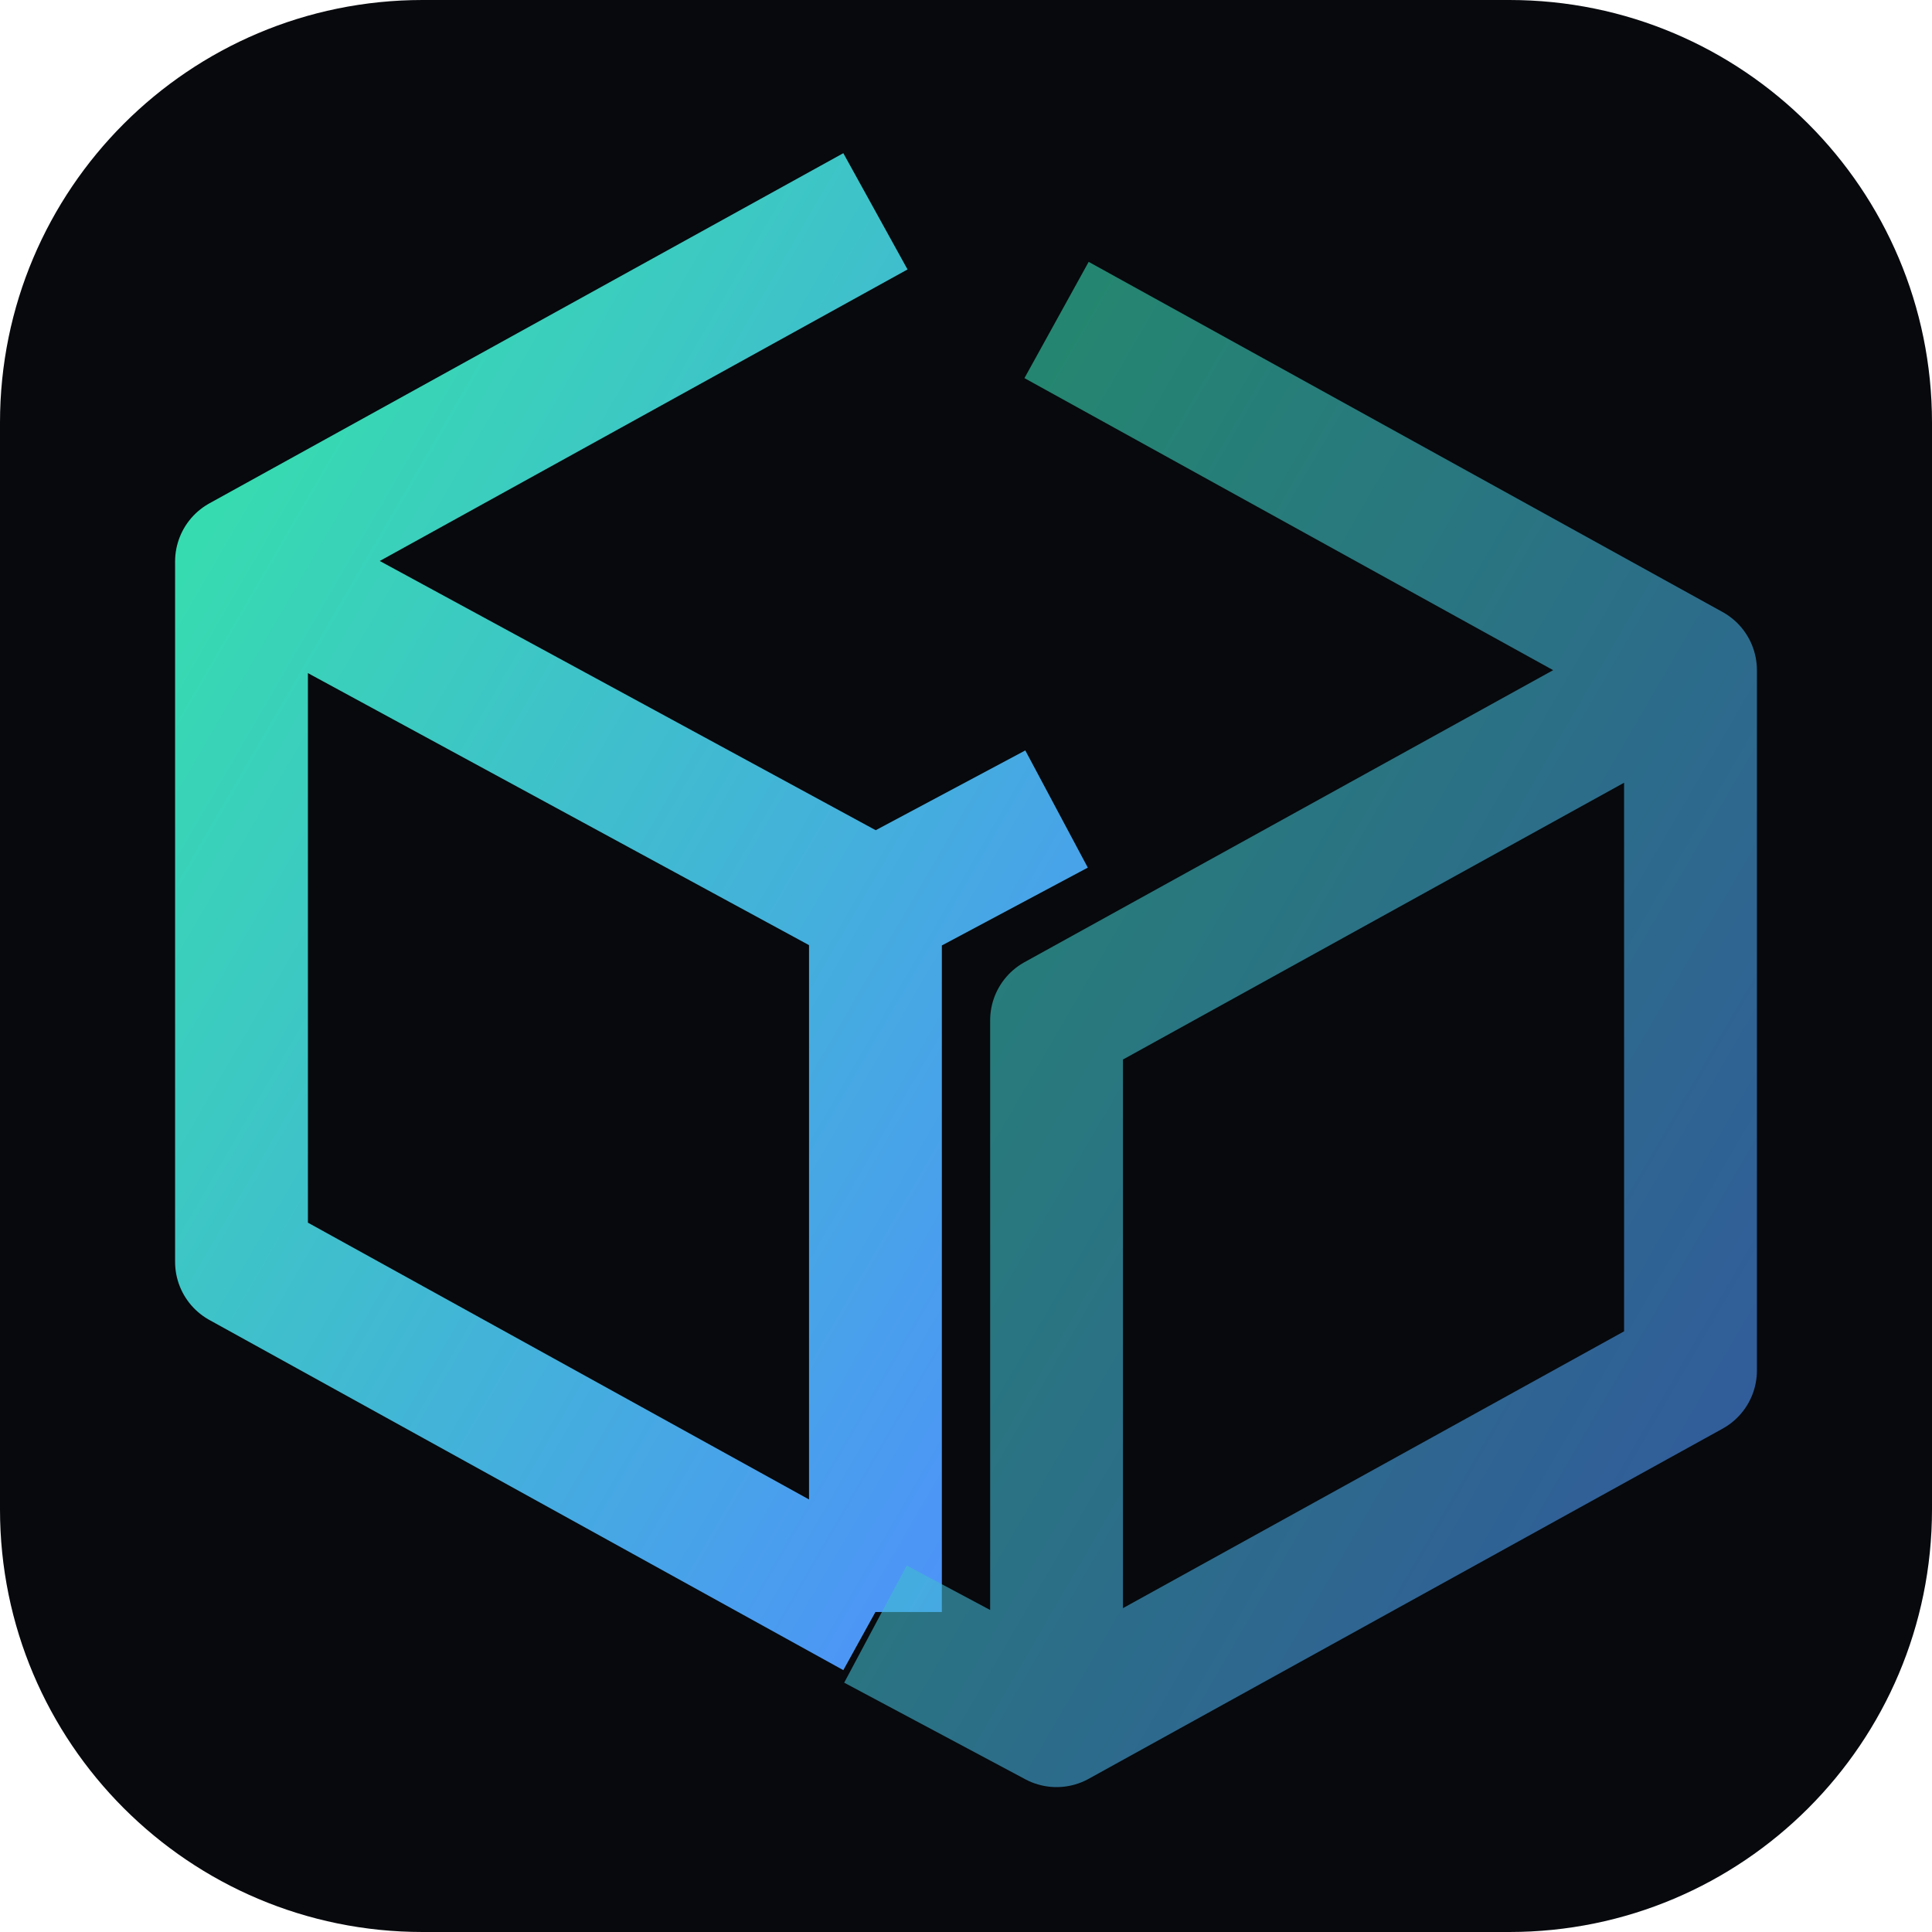
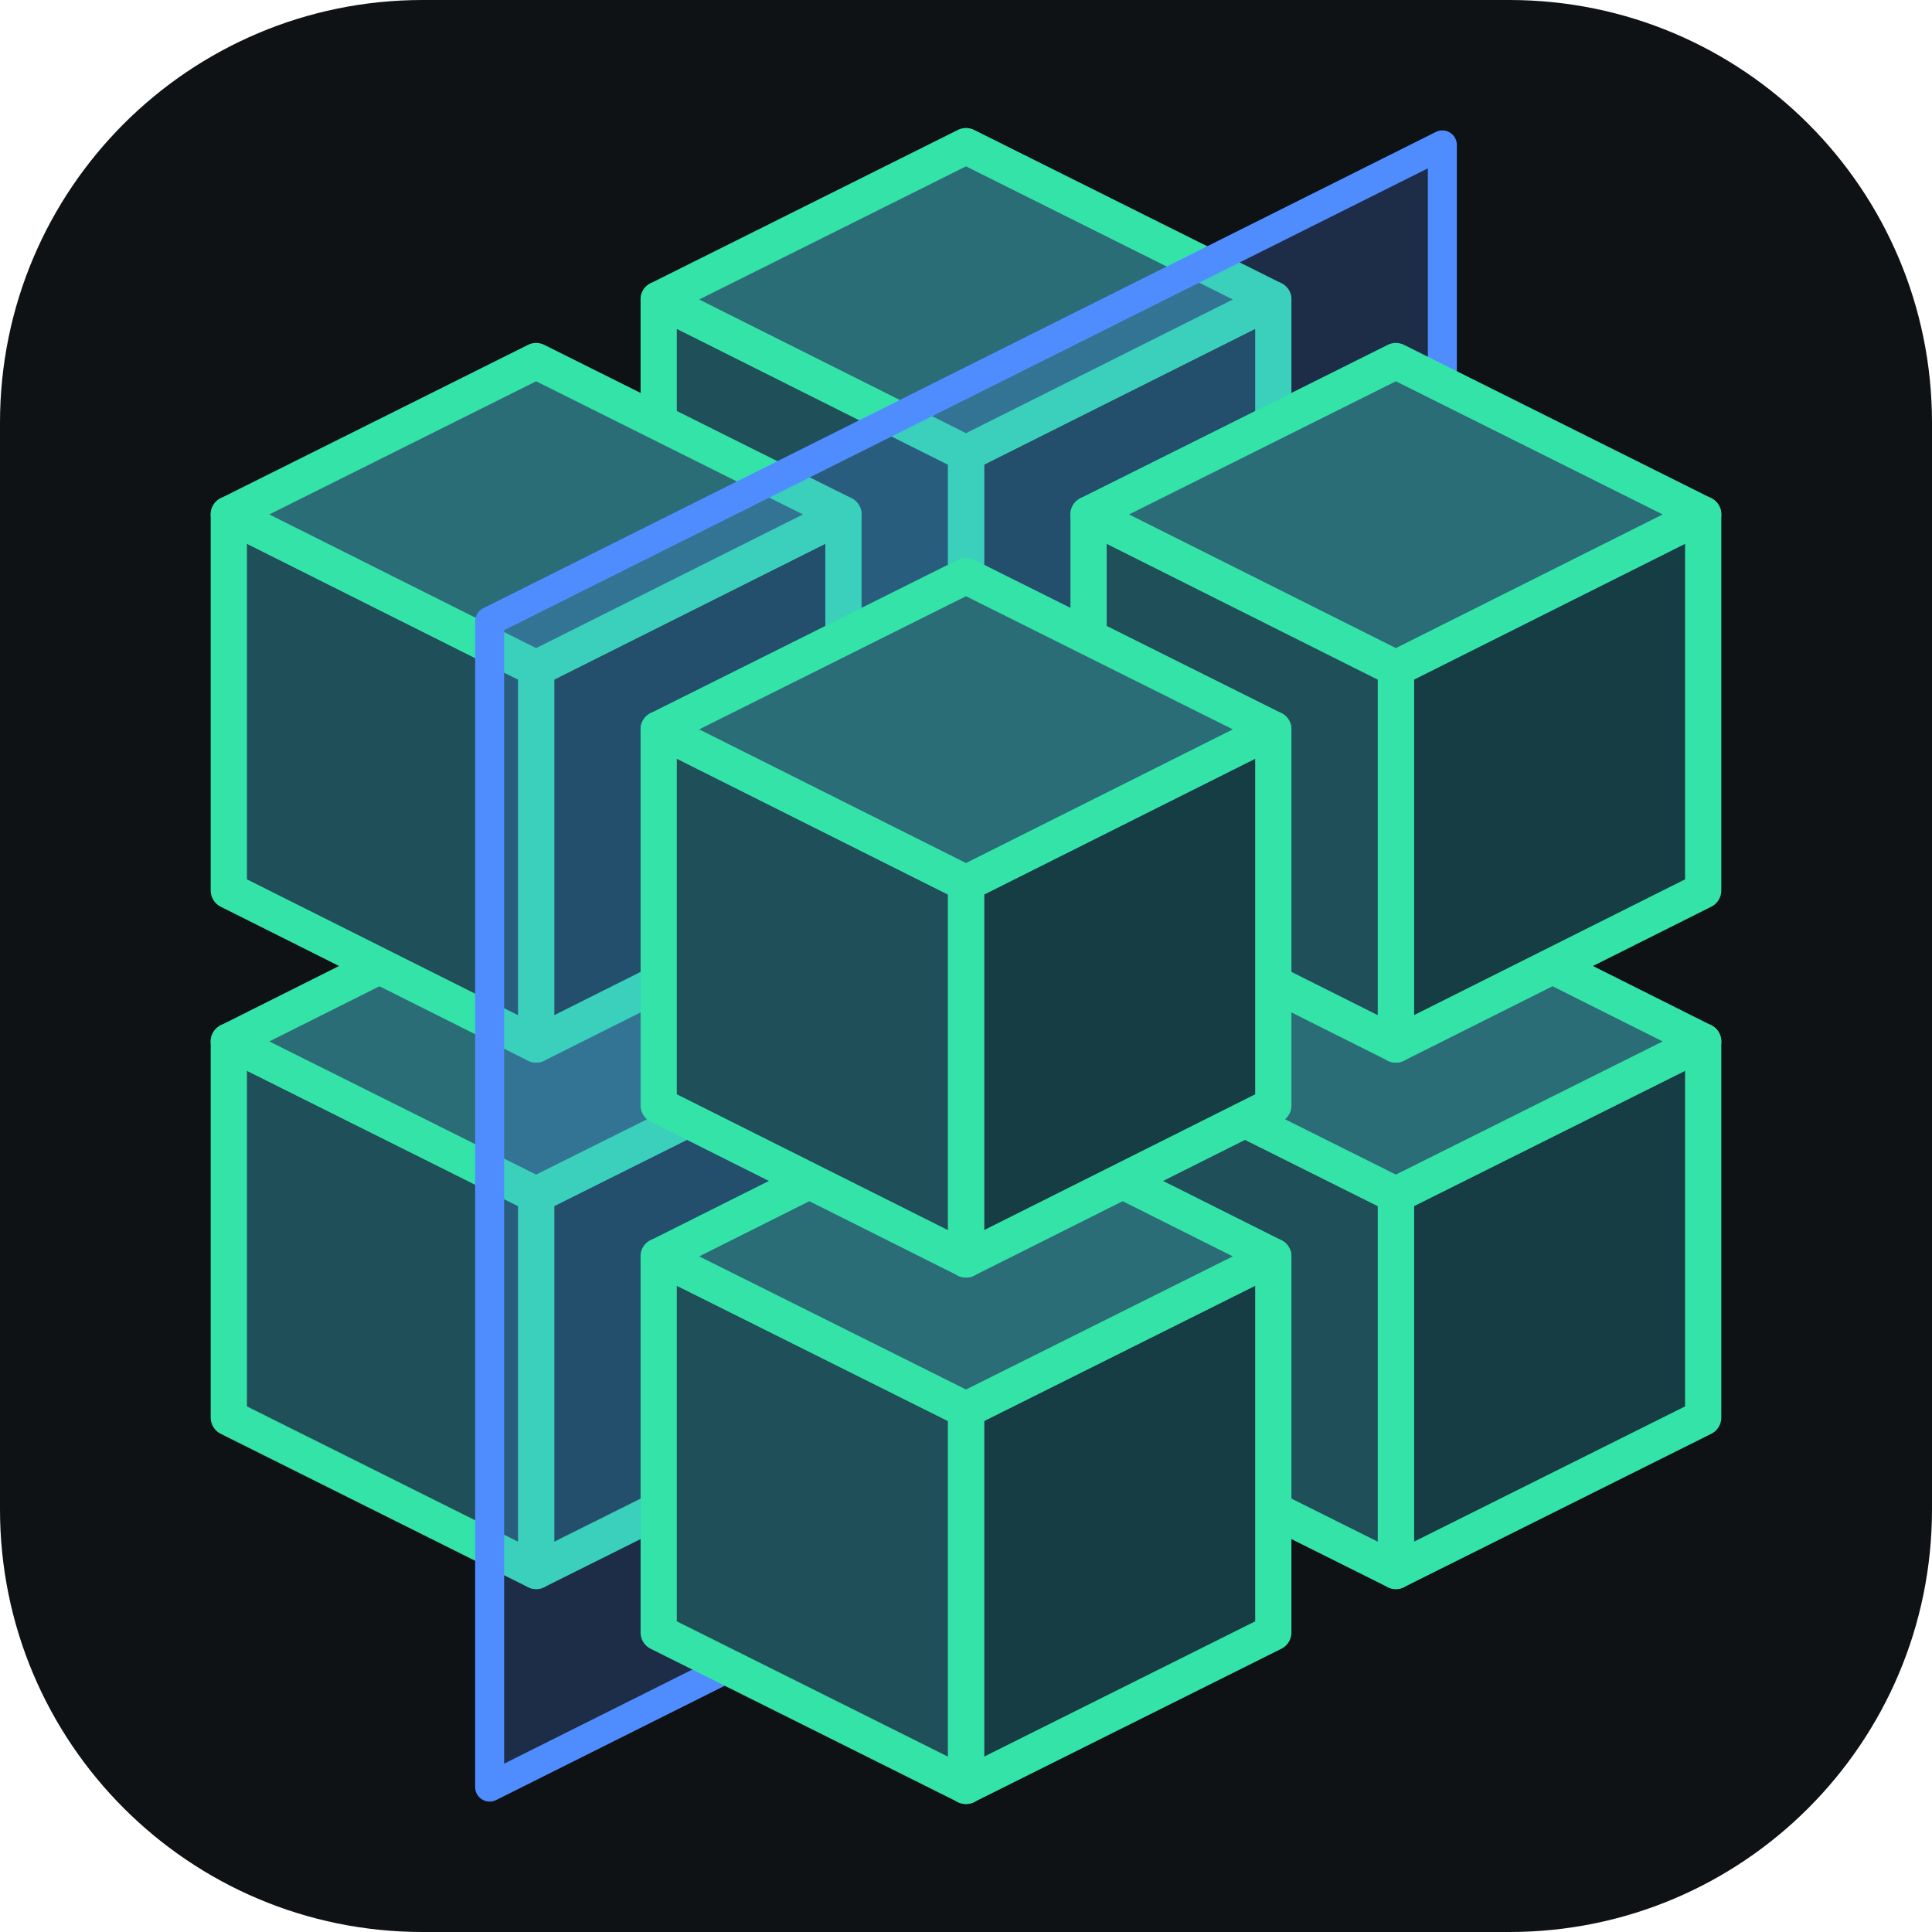
<svg xmlns="http://www.w3.org/2000/svg" viewBox="0 0 32 32">
-   <defs>
-     <linearGradient id="g" x1="0" y1="0" x2="1" y2="1">
-       <stop offset="0" stop-color="#34e3a8" />
-       <stop offset="1" stop-color="#4f8dff" />
-     </linearGradient>
-   </defs>
-   <rect width="32" height="32" rx="7" fill="#07090d" />
-   <path d="M14.5 3.5 4 9.3v11.6l10.5 5.8M4 9.3 14.5 15v11.7M14.5 15l3-1.6" fill="none" stroke="url(#g)" stroke-width="2.2" stroke-linejoin="round" />
-   <path d="M17.5 5.3 28 11.1v11.6l-10.5 5.8-3-1.6M28 11.1l-10.5 5.8v11.6" fill="none" stroke="url(#g)" stroke-width="2.2" stroke-linejoin="round" opacity=".6" />
+   <rect width="32" height="32" rx="7" fill="#0f1215" />
+   <path d="M21.09 19.92L16 22.46L16 16.23L21.09 13.69Z" fill="#173d44" stroke="#34e3a8" stroke-width="0.6" stroke-linejoin="round" />
+   <path d="M10.91 19.92L16 22.46L16 16.23L10.91 13.69Z" fill="#1f505a" stroke="#34e3a8" stroke-width="0.6" stroke-linejoin="round" />
+   <path d="M16 11.14L21.09 13.69L16 16.23L10.91 13.69Z" fill="#2b6d76" stroke="#34e3a8" stroke-width="0.6" stroke-linejoin="round" />
+   <path d="M21.09 11.19L16 13.74L16 7.51L21.09 4.96Z" fill="#173d44" stroke="#34e3a8" stroke-width="0.6" stroke-linejoin="round" />
+   <path d="M10.91 11.19L16 13.74L16 7.51L10.91 4.96Z" fill="#1f505a" stroke="#34e3a8" stroke-width="0.6" stroke-linejoin="round" />
+   <path d="M16 2.42L21.09 4.96L16 7.51L10.91 4.96Z" fill="#2b6d76" stroke="#34e3a8" stroke-width="0.6" stroke-linejoin="round" />
+   <path d="M13.97 23.48L8.88 26.02L8.88 19.79L13.97 17.25Z" fill="#173d44" stroke="#34e3a8" stroke-width="0.6" stroke-linejoin="round" />
+   <path d="M3.79 23.48L8.88 26.02L8.88 19.79L3.79 17.25Z" fill="#1f505a" stroke="#34e3a8" stroke-width="0.6" stroke-linejoin="round" />
+   <path d="M8.88 14.7L13.97 17.25L8.88 19.79L3.79 17.25Z" fill="#2b6d76" stroke="#34e3a8" stroke-width="0.6" stroke-linejoin="round" />
+   <path d="M13.97 14.75L8.88 17.3L8.88 11.07L13.97 8.52Z" fill="#173d44" stroke="#34e3a8" stroke-width="0.6" stroke-linejoin="round" />
+   <path d="M3.79 14.75L8.88 17.3L8.88 11.07L3.79 8.52Z" fill="#1f505a" stroke="#34e3a8" stroke-width="0.6" stroke-linejoin="round" />
+   <path d="M8.88 5.98L13.97 8.52L8.88 11.07L3.79 8.52Z" fill="#2b6d76" stroke="#34e3a8" stroke-width="0.6" stroke-linejoin="round" />
+   <path d="M23.89 21.71L8.11 29.6L8.11 10.29L23.89 2.4Z" fill="rgba(79,141,255,0.22)" stroke="#4f8dff" stroke-width="0.48" stroke-linejoin="round" />
+   <path d="M28.21 23.48L23.12 26.02L23.12 19.79L28.21 17.25Z" fill="#173d44" stroke="#34e3a8" stroke-width="0.6" stroke-linejoin="round" />
+   <path d="M18.03 23.48L23.12 26.02L23.12 19.79L18.03 17.25Z" fill="#1f505a" stroke="#34e3a8" stroke-width="0.6" stroke-linejoin="round" />
+   <path d="M23.12 14.7L28.21 17.25L23.12 19.79L18.03 17.25Z" fill="#2b6d76" stroke="#34e3a8" stroke-width="0.6" stroke-linejoin="round" />
+   <path d="M28.21 14.75L23.12 17.3L23.12 11.07L28.21 8.52Z" fill="#173d44" stroke="#34e3a8" stroke-width="0.6" stroke-linejoin="round" />
+   <path d="M18.03 14.75L23.12 17.3L23.12 11.07L18.03 8.52Z" fill="#1f505a" stroke="#34e3a8" stroke-width="0.6" stroke-linejoin="round" />
+   <path d="M23.12 5.98L28.21 8.52L23.12 11.07L18.03 8.52Z" fill="#2b6d76" stroke="#34e3a8" stroke-width="0.6" stroke-linejoin="round" />
+   <path d="M21.09 27.04L16 29.58L16 23.35L21.09 20.81Z" fill="#173d44" stroke="#34e3a8" stroke-width="0.6" stroke-linejoin="round" />
+   <path d="M10.91 27.04L16 29.58L16 23.35L10.91 20.81Z" fill="#1f505a" stroke="#34e3a8" stroke-width="0.6" stroke-linejoin="round" />
+   <path d="M16 18.26L21.09 20.81L16 23.35L10.91 20.81Z" fill="#2b6d76" stroke="#34e3a8" stroke-width="0.6" stroke-linejoin="round" />
+   <path d="M21.09 18.31L16 20.86L16 14.63L21.09 12.08Z" fill="#173d44" stroke="#34e3a8" stroke-width="0.6" stroke-linejoin="round" />
+   <path d="M10.91 18.31L16 20.86L16 14.63L10.91 12.08Z" fill="#1f505a" stroke="#34e3a8" stroke-width="0.6" stroke-linejoin="round" />
+   <path d="M16 9.54L21.09 12.08L16 14.63L10.91 12.08Z" fill="#2b6d76" stroke="#34e3a8" stroke-width="0.6" stroke-linejoin="round" />
</svg>
